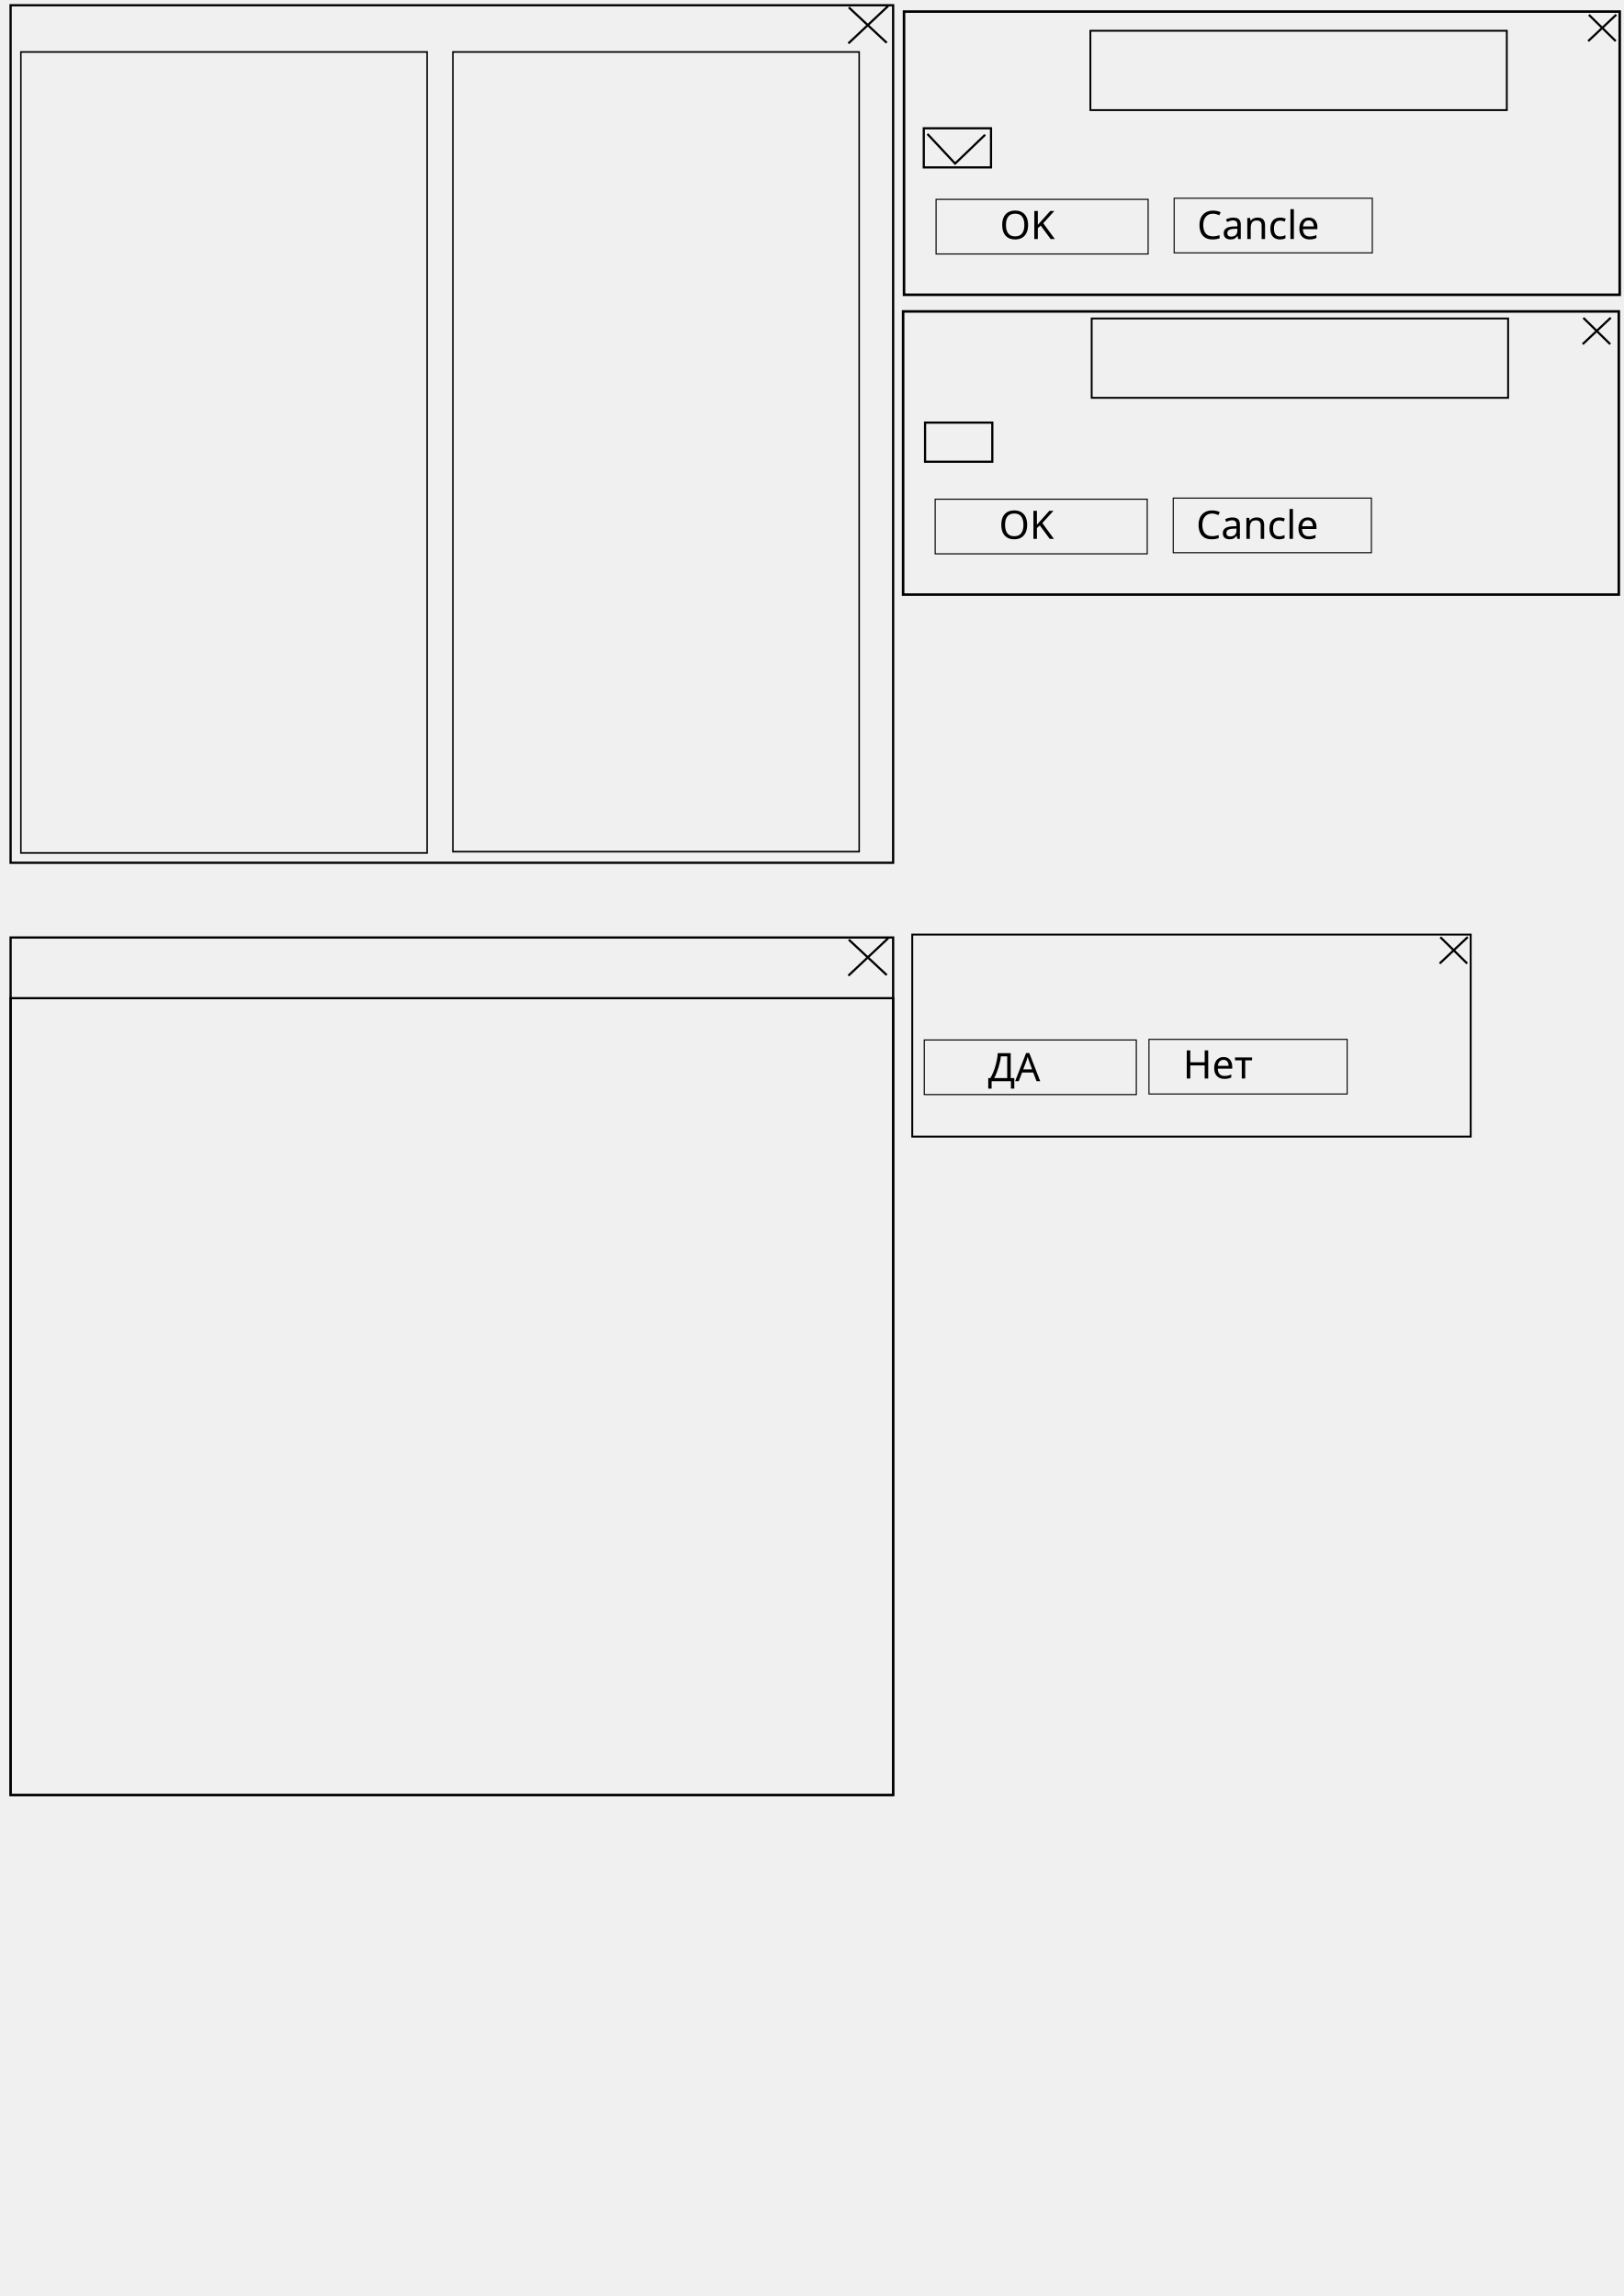
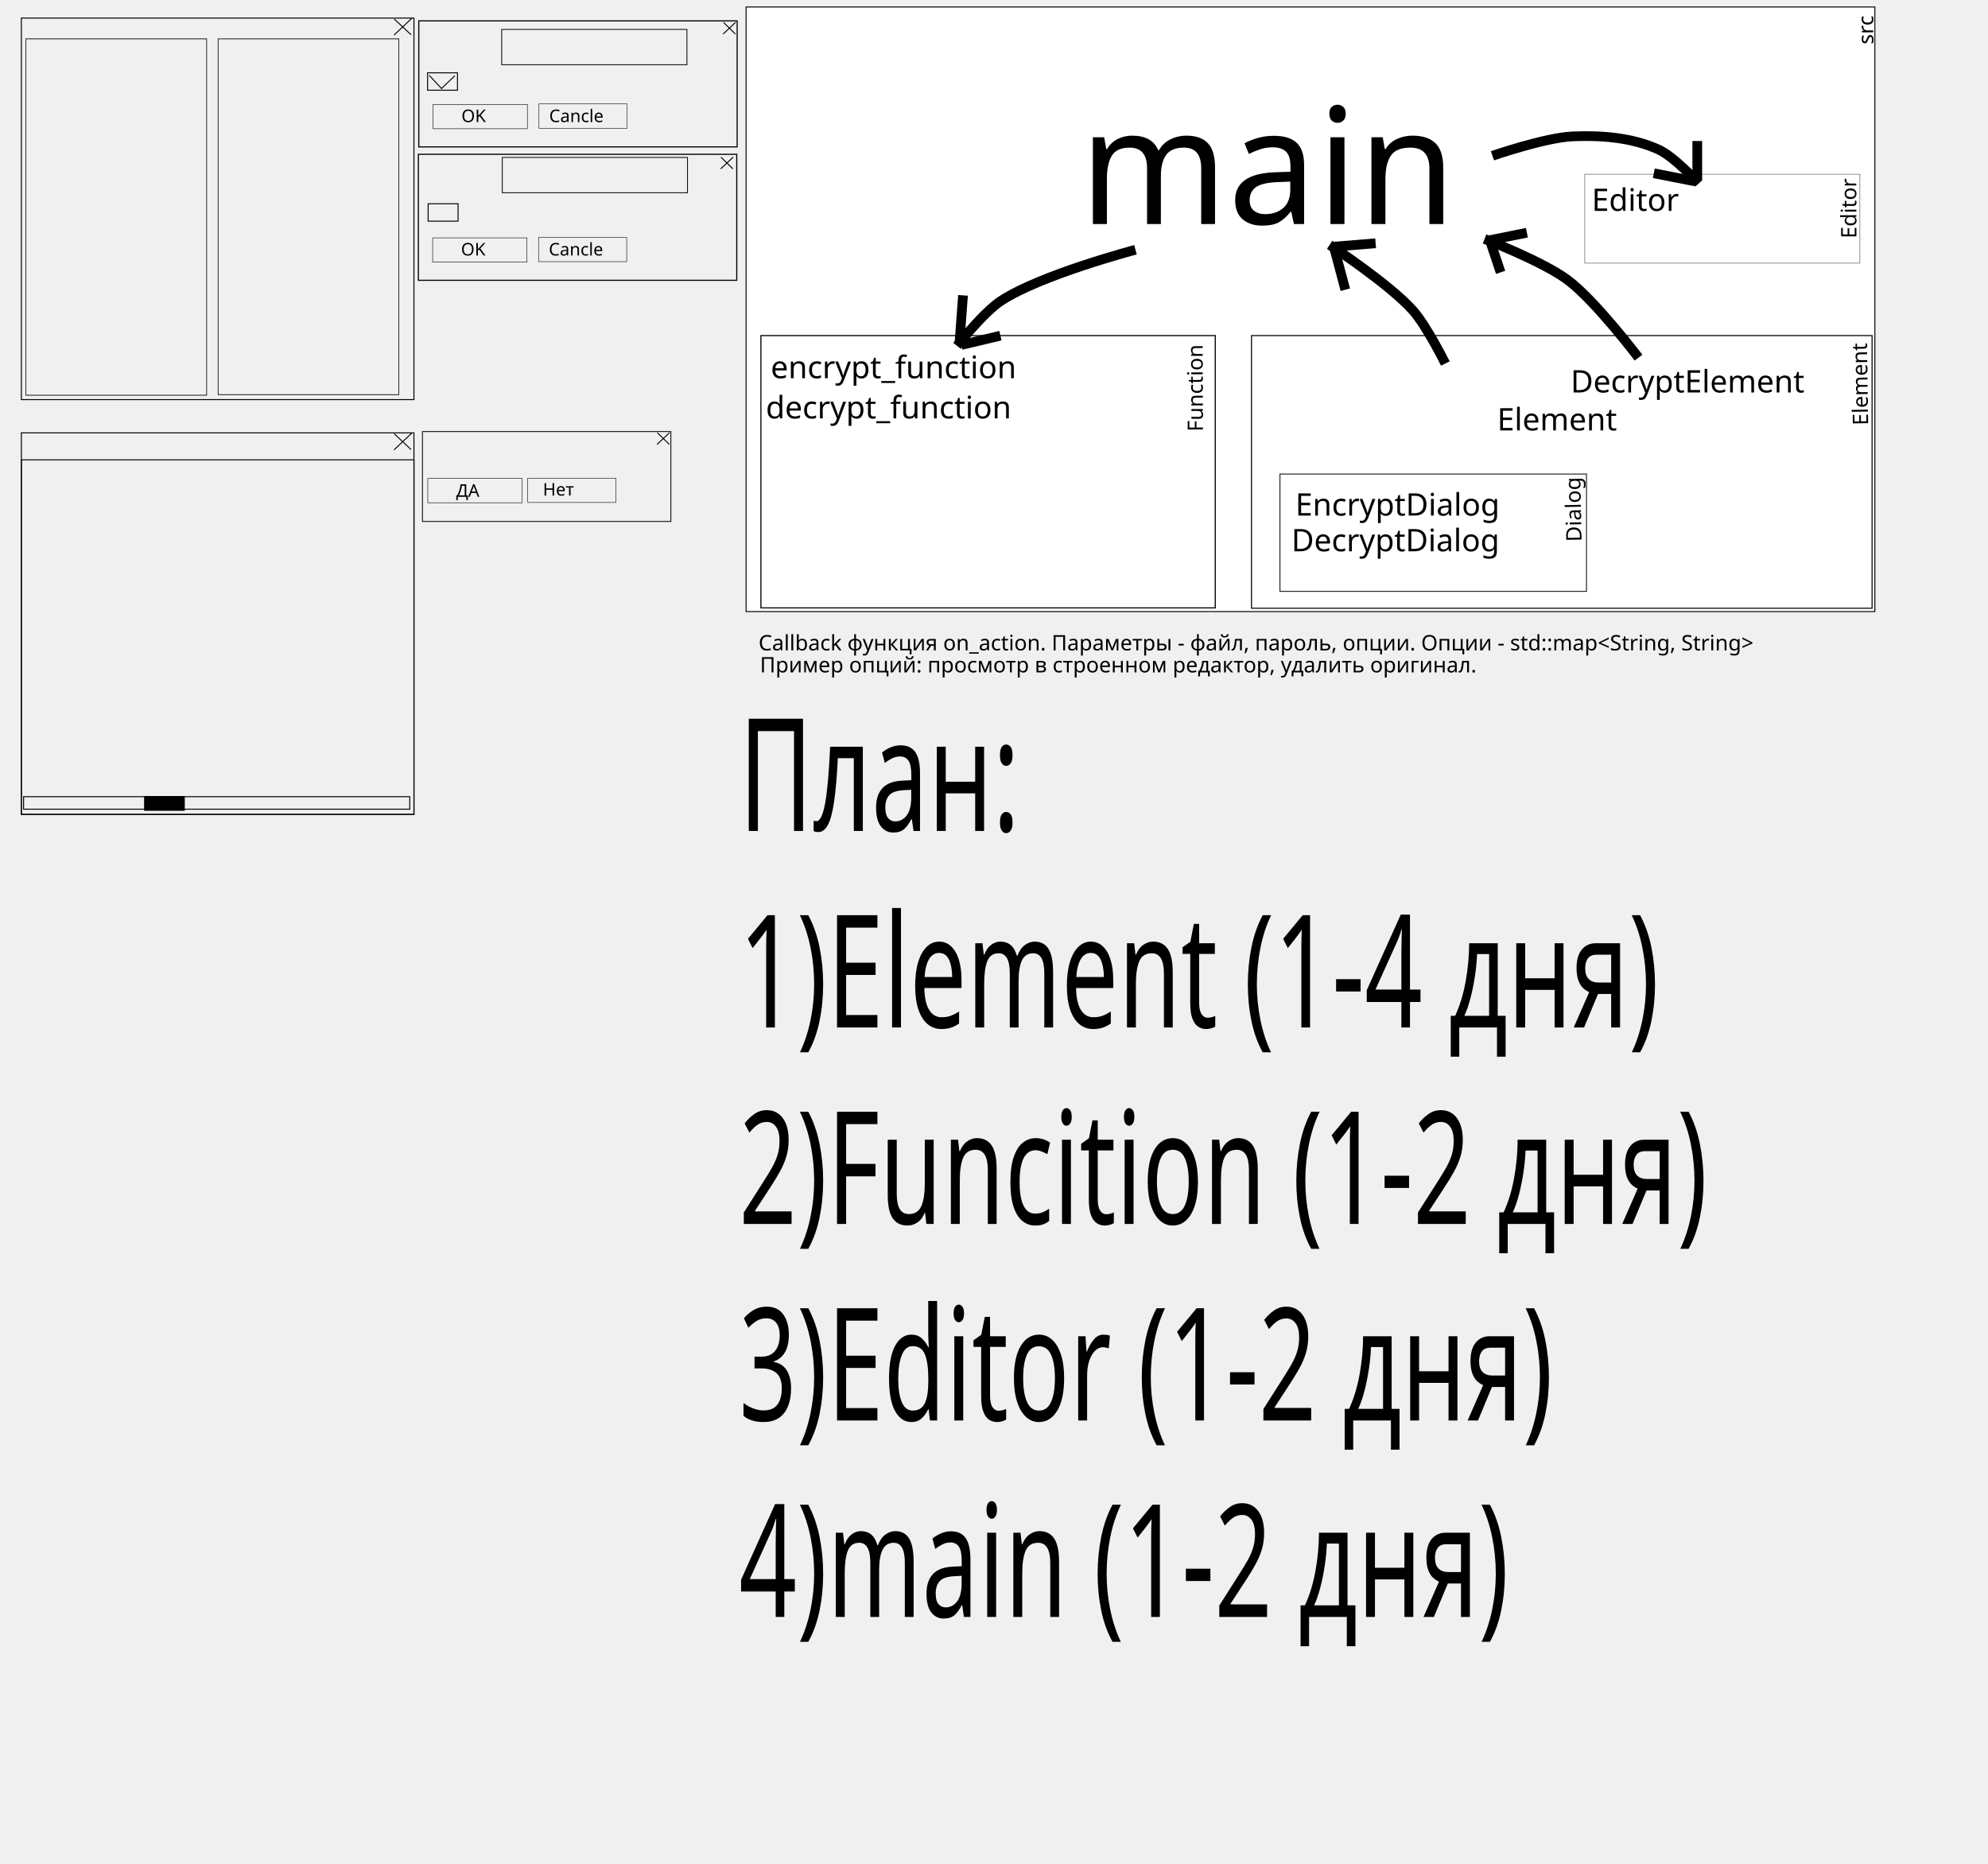
- <svg xmlns="http://www.w3.org/2000/svg" width="744.094" height="1052.362" id="svg2" version="1.1">
+ <svg xmlns="http://www.w3.org/2000/svg" width="2048" height="1920" id="svg2" version="1.1">
  <defs id="defs4" />
-   <g id="layer1">
-     <g id="g3120" transform="translate(-139.6708,-479.9456)">
+   <g id="layer1" transform="translate(0,867.6378)">
+     <rect style="color:#000000;fill:#ffffff;fill-opacity:1;fill-rule:nonzero;stroke:#000000;stroke-width:1;stroke-linecap:butt;stroke-linejoin:miter;stroke-miterlimit:4;stroke-opacity:1;stroke-dasharray:none;stroke-dashoffset:0;marker:none;visibility:visible;display:inline;overflow:visible;enable-background:accumulate" id="rect3115" width="1162.857" height="622.857" x="768.6" y="-860.452" />
+     <rect style="color:#000000;fill:#ffffff;fill-opacity:1;fill-rule:nonzero;stroke:#000000;stroke-width:1.06;stroke-linecap:butt;stroke-linejoin:miter;stroke-miterlimit:4;stroke-opacity:1;stroke-dasharray:none;stroke-dashoffset:0;marker:none;visibility:visible;display:inline;overflow:visible;enable-background:accumulate" id="rect3108" width="639.286" height="280.873" x="1289.286" y="241.06" transform="scale(1,-1)" />
+     <g id="g3120" transform="translate(-122.5279,-1331.374)">
      <rect style="color:#000000;fill:none;stroke:#000000;stroke-width:1.027;stroke-linecap:butt;stroke-linejoin:miter;stroke-miterlimit:4;stroke-opacity:1;stroke-dasharray:none;stroke-dashoffset:0;marker:none;visibility:visible;display:inline;overflow:visible;enable-background:accumulate" id="rect3054" width="404.442" height="393.043" x="144.527" y="482.353" />
      <path style="fill:none;stroke:#000000;stroke-width:1px;stroke-linecap:butt;stroke-linejoin:miter;stroke-opacity:1" d="m 546.67,482.696 -18.214,17.143" id="path3074" />
      <path style="fill:none;stroke:#000000;stroke-width:1px;stroke-linecap:butt;stroke-linejoin:miter;stroke-opacity:1" d="m 528.634,483.321 17.411,16.25" id="path3076" />
      <g transform="matrix(1,0,0,1.082022,0,-41.32017)" id="g3101">
        <rect y="503.768" x="149.231" height="339.286" width="186.183" id="rect3078" style="color:#000000;fill:none;stroke:#000000;stroke-width:0.687;stroke-linecap:butt;stroke-linejoin:miter;stroke-miterlimit:4;stroke-opacity:1;stroke-dasharray:none;stroke-dashoffset:0;marker:none;visibility:visible;display:inline;overflow:visible;enable-background:accumulate" />
        <flowRoot xml:space="preserve" id="flowRoot3093" style="font-size:18px;font-style:normal;font-weight:normal;line-height:125%;letter-spacing:0px;word-spacing:0px;fill:#000000;fill-opacity:1;stroke:none;font-family:Sans" transform="matrix(5.708719e-4,-3.023033,10.61178,1.6262718e-4,-6854.739,1333.215)">
          <flowRegion id="flowRegion3095">
            <rect id="rect3097" width="116.429" height="24.286" x="162.857" y="655.219" />
          </flowRegion>
          <flowPara id="flowPara3099">Шифровать</flowPara>
        </flowRoot>
      </g>
      <g transform="matrix(1,0,0,1.080306,197.9899,-40.45538)" id="g3108">
        <rect style="color:#000000;fill:none;stroke:#000000;stroke-width:0.687;stroke-linecap:butt;stroke-linejoin:miter;stroke-miterlimit:4;stroke-opacity:1;stroke-dasharray:none;stroke-dashoffset:0;marker:none;visibility:visible;display:inline;overflow:visible;enable-background:accumulate" id="rect3110" width="186.183" height="339.286" x="149.231" y="503.768" />
        <flowRoot transform="matrix(5.8697736e-4,-3.089938,10.91117,1.6622637e-4,-7052.344,1344.226)" style="font-size:18px;font-style:normal;font-weight:normal;line-height:125%;letter-spacing:0px;word-spacing:0px;fill:#000000;fill-opacity:1;stroke:none;font-family:Sans" id="flowRoot3112" xml:space="preserve">
          <flowRegion id="flowRegion3114">
            <rect y="655.219" x="162.857" height="24.286" width="116.429" id="rect3116" style="stroke:none" />
          </flowRegion>
          <flowPara id="flowPara3118">Расшифроватть</flowPara>
        </flowRoot>
      </g>
    </g>
-     <g id="g3349" transform="translate(18.77448,-481.6694)">
+     <g id="g3349" transform="translate(35.91734,-1333.098)">
      <rect style="color:#000000;fill:none;stroke:#000000;stroke-width:1.163;stroke-linecap:butt;stroke-linejoin:miter;stroke-miterlimit:4;stroke-opacity:1;stroke-dasharray:none;stroke-dashoffset:0;marker:none;visibility:visible;display:inline;overflow:visible;enable-background:accumulate" id="rect3258" width="327.977" height="129.799" x="395.511" y="486.977" />
      <rect style="color:#000000;fill:none;stroke:#000000;stroke-width:0.848;stroke-linecap:butt;stroke-linejoin:miter;stroke-miterlimit:4;stroke-opacity:1;stroke-dasharray:none;stroke-dashoffset:0;marker:none;visibility:visible;display:inline;overflow:visible;enable-background:accumulate" id="rect3260" width="190.832" height="36.365" x="480.917" y="495.768" />
      <flowRoot transform="translate(319.2052,-75.25636)" xml:space="preserve" id="flowRoot3262" style="font-size:18px;font-style:normal;font-weight:normal;line-height:125%;letter-spacing:0px;word-spacing:0px;fill:#000000;fill-opacity:1;stroke:none;font-family:Sans">
        <flowRegion id="flowRegion3264">
          <rect id="rect3266" width="259.104" height="22.223" x="88.388" y="575.57" />
        </flowRegion>
        <flowPara id="flowPara3268">Пароль</flowPara>
      </flowRoot>
      <rect y="573.045" x="410.206" height="25.034" width="97.176" id="rect3270" style="color:#000000;fill:none;stroke:#000000;stroke-width:0.502;stroke-linecap:butt;stroke-linejoin:miter;stroke-miterlimit:4;stroke-opacity:1;stroke-dasharray:none;stroke-dashoffset:0;marker:none;visibility:visible;display:inline;overflow:visible;enable-background:accumulate" />
      <text xml:space="preserve" style="font-size:18px;font-style:normal;font-weight:normal;line-height:125%;letter-spacing:0px;word-spacing:0px;fill:#000000;fill-opacity:1;stroke:none;font-family:Sans" x="439.413" y="591.228" id="text3272">
        <tspan id="tspan3274" x="439.413" y="591.228">OK</tspan>
      </text>
      <rect style="color:#000000;fill:none;stroke:#000000;stroke-width:0.486;stroke-linecap:butt;stroke-linejoin:miter;stroke-miterlimit:4;stroke-opacity:1;stroke-dasharray:none;stroke-dashoffset:0;marker:none;visibility:visible;display:inline;overflow:visible;enable-background:accumulate" id="rect3276" width="90.815" height="25.034" x="519.302" y="572.54" />
      <text id="text3278" y="591.228" x="529.822" style="font-size:18px;font-style:normal;font-weight:normal;line-height:125%;letter-spacing:0px;word-spacing:0px;fill:#000000;fill-opacity:1;stroke:none;font-family:Sans" xml:space="preserve">
        <tspan y="591.228" x="529.822" id="tspan3280">Cancle</tspan>
      </text>
      <flowRoot transform="translate(-36.36549,1.515229)" style="font-size:10px;font-style:normal;font-weight:normal;line-height:125%;letter-spacing:0px;word-spacing:0px;fill:#000000;fill-opacity:1;stroke:none;font-family:Sans" id="flowRoot3294" xml:space="preserve">
        <flowRegion id="flowRegion3296">
          <rect y="541.225" x="474.267" height="21.213" width="208.596" id="rect3298" />
        </flowRegion>
        <flowPara id="flowPara3300">Просмотр в строенном редакторе</flowPara>
      </flowRoot>
      <rect y="540.467" x="404.566" height="17.93" width="30.81" id="rect3302" style="color:#000000;fill:none;stroke:#000000;stroke-width:1;stroke-linecap:butt;stroke-linejoin:miter;stroke-miterlimit:4;stroke-opacity:1;stroke-dasharray:none;stroke-dashoffset:0;marker:none;visibility:visible;display:inline;overflow:visible;enable-background:accumulate" />
      <path id="path3304" d="m 406.25,543.076 12.679,13.571 13.75,-13.214" style="fill:none;stroke:#000000;stroke-width:1px;stroke-linecap:butt;stroke-linejoin:miter;stroke-opacity:1" />
    </g>
-     <g id="g3330" transform="translate(359.7876,-344.2379)">
+     <g id="g3330" transform="translate(376.9305,-1195.667)">
      <rect y="486.977" x="54.083" height="129.799" width="327.977" id="rect3218" style="color:#000000;fill:none;stroke:#000000;stroke-width:1.163;stroke-linecap:butt;stroke-linejoin:miter;stroke-miterlimit:4;stroke-opacity:1;stroke-dasharray:none;stroke-dashoffset:0;marker:none;visibility:visible;display:inline;overflow:visible;enable-background:accumulate" />
      <rect y="490.212" x="140.498" height="36.365" width="190.832" id="rect3220" style="color:#000000;fill:none;stroke:#000000;stroke-width:0.848;stroke-linecap:butt;stroke-linejoin:miter;stroke-miterlimit:4;stroke-opacity:1;stroke-dasharray:none;stroke-dashoffset:0;marker:none;visibility:visible;display:inline;overflow:visible;enable-background:accumulate" />
      <flowRoot transform="translate(-25.25381,-79.80205)" style="font-size:18px;font-style:normal;font-weight:normal;line-height:125%;letter-spacing:0px;word-spacing:0px;fill:#000000;fill-opacity:1;stroke:none;font-family:Sans" id="flowRoot3222" xml:space="preserve">
        <flowRegion id="flowRegion3224">
          <rect y="575.57" x="88.388" height="22.223" width="259.104" id="rect3226" />
        </flowRegion>
        <flowPara id="flowPara3228">Пароль</flowPara>
      </flowRoot>
      <rect style="color:#000000;fill:none;stroke:#000000;stroke-width:0.502;stroke-linecap:butt;stroke-linejoin:miter;stroke-miterlimit:4;stroke-opacity:1;stroke-dasharray:none;stroke-dashoffset:0;marker:none;visibility:visible;display:inline;overflow:visible;enable-background:accumulate" id="rect3230" width="97.176" height="25.034" x="68.777" y="573.045" />
      <text id="text3232" y="591.228" x="97.985" style="font-size:18px;font-style:normal;font-weight:normal;line-height:125%;letter-spacing:0px;word-spacing:0px;fill:#000000;fill-opacity:1;stroke:none;font-family:Sans" xml:space="preserve">
        <tspan y="591.228" x="97.985" id="tspan3234">OK</tspan>
      </text>
      <rect y="572.54" x="177.874" height="25.034" width="90.815" id="rect3236" style="color:#000000;fill:none;stroke:#000000;stroke-width:0.486;stroke-linecap:butt;stroke-linejoin:miter;stroke-miterlimit:4;stroke-opacity:1;stroke-dasharray:none;stroke-dashoffset:0;marker:none;visibility:visible;display:inline;overflow:visible;enable-background:accumulate" />
      <text xml:space="preserve" style="font-size:18px;font-style:normal;font-weight:normal;line-height:125%;letter-spacing:0px;word-spacing:0px;fill:#000000;fill-opacity:1;stroke:none;font-family:Sans" x="188.393" y="591.228" id="text3238">
        <tspan id="tspan3240" x="188.393" y="591.228">Cancle</tspan>
      </text>
      <rect style="color:#000000;fill:none;stroke:#000000;stroke-width:1;stroke-linecap:butt;stroke-linejoin:miter;stroke-miterlimit:4;stroke-opacity:1;stroke-dasharray:none;stroke-dashoffset:0;marker:none;visibility:visible;display:inline;overflow:visible;enable-background:accumulate" id="rect3318" width="30.81" height="17.93" x="64.145" y="537.942" />
      <flowRoot xml:space="preserve" id="flowRoot3322" style="font-size:10px;font-style:normal;font-weight:normal;line-height:125%;letter-spacing:0px;word-spacing:0px;fill:#000000;fill-opacity:1;stroke:none;font-family:Sans" transform="translate(-372.7941,-2.0562)">
        <flowRegion id="flowRegion3324">
          <rect id="rect3326" width="208.596" height="21.213" x="474.267" y="541.225" />
        </flowRegion>
        <flowPara id="flowPara3328">Удалить оригинал</flowPara>
      </flowRoot>
    </g>
-     <g id="g3373">
+     <g id="g3373" transform="translate(17.14286,-851.4286)">
      <path id="path3369" d="m 740.694,6.728 -12.879,12.122" style="fill:none;stroke:#000000;stroke-width:1px;stroke-linecap:butt;stroke-linejoin:miter;stroke-opacity:1" />
      <path id="path3371" d="M 728.131,6.791 740.442,18.85" style="fill:none;stroke:#000000;stroke-width:1px;stroke-linecap:butt;stroke-linejoin:miter;stroke-opacity:1" />
    </g>
-     <g id="g3377" transform="translate(-2.525381,138.896)">
+     <g id="g3377" transform="translate(14.61748,-712.5326)">
      <path style="fill:none;stroke:#000000;stroke-width:1px;stroke-linecap:butt;stroke-linejoin:miter;stroke-opacity:1" d="m 740.694,6.728 -12.879,12.122" id="path3379" />
      <path style="fill:none;stroke:#000000;stroke-width:1px;stroke-linecap:butt;stroke-linejoin:miter;stroke-opacity:1" d="M 728.131,6.791 740.442,18.85" id="path3381" />
    </g>
-     <rect style="color:#000000;fill:none;stroke:#000000;stroke-width:1.027;stroke-linecap:butt;stroke-linejoin:miter;stroke-miterlimit:4;stroke-opacity:1;stroke-dasharray:none;stroke-dashoffset:0;marker:none;visibility:visible;display:inline;overflow:visible;enable-background:accumulate" id="rect3387" width="404.442" height="393.043" x="4.856" y="429.702" />
-     <path style="fill:none;stroke:#000000;stroke-width:1px;stroke-linecap:butt;stroke-linejoin:miter;stroke-opacity:1" d="m 406.999,430.045 -18.214,17.143" id="path3389" />
-     <path style="fill:none;stroke:#000000;stroke-width:1px;stroke-linecap:butt;stroke-linejoin:miter;stroke-opacity:1" d="m 388.964,430.67 17.411,16.25" id="path3391" />
-     <rect y="457.507" x="4.856" height="365.238" width="404.442" id="rect3432" style="color:#000000;fill:none;stroke:#000000;stroke-width:0.99;stroke-linecap:butt;stroke-linejoin:miter;stroke-miterlimit:4;stroke-opacity:1;stroke-dasharray:none;stroke-dashoffset:0;marker:none;visibility:visible;display:inline;overflow:visible;enable-background:accumulate" />
-     <flowRoot xml:space="preserve" id="flowRoot3434" style="fill:black;stroke:none;stroke-opacity:1;stroke-width:1px;stroke-linejoin:miter;stroke-linecap:butt;fill-opacity:1;font-family:Sans;font-style:normal;font-weight:normal;font-size:13px;line-height:125%;letter-spacing:0px;word-spacing:0px">
+     <rect style="color:#000000;fill:none;stroke:#000000;stroke-width:1.027;stroke-linecap:butt;stroke-linejoin:miter;stroke-miterlimit:4;stroke-opacity:1;stroke-dasharray:none;stroke-dashoffset:0;marker:none;visibility:visible;display:inline;overflow:visible;enable-background:accumulate" id="rect3387" width="404.442" height="393.043" x="21.999" y="-421.727" />
+     <path style="fill:none;stroke:#000000;stroke-width:1px;stroke-linecap:butt;stroke-linejoin:miter;stroke-opacity:1" d="m 424.142,-421.384 -18.214,17.143" id="path3389" />
+     <path style="fill:none;stroke:#000000;stroke-width:1px;stroke-linecap:butt;stroke-linejoin:miter;stroke-opacity:1" d="m 406.106,-420.759 17.411,16.25" id="path3391" />
+     <rect y="-393.922" x="21.999" height="365.238" width="404.442" id="rect3432" style="color:#000000;fill:none;stroke:#000000;stroke-width:0.99;stroke-linecap:butt;stroke-linejoin:miter;stroke-miterlimit:4;stroke-opacity:1;stroke-dasharray:none;stroke-dashoffset:0;marker:none;visibility:visible;display:inline;overflow:visible;enable-background:accumulate" />
+     <flowRoot xml:space="preserve" id="flowRoot3434" style="font-size:13px;font-style:normal;font-weight:normal;line-height:125%;letter-spacing:0px;word-spacing:0px;fill:#000000;fill-opacity:1;stroke:none;font-family:Sans">
      <flowRegion id="flowRegion3436">
        <rect id="rect3438" width="376.787" height="334.361" x="8.081" y="473.545" style="font-size:13px" />
      </flowRegion>
      <flowPara id="flowPara3440" />
    </flowRoot>
-     <flowRoot xml:space="preserve" id="flowRoot3450" style="font-size:22px;font-style:normal;font-weight:normal;line-height:125%;letter-spacing:0px;word-spacing:0px;fill:#000000;fill-opacity:1;stroke:none;font-family:Sans" transform="translate(2.020305,-14.14214)">
+     <flowRoot xml:space="preserve" id="flowRoot3450" style="font-size:22px;font-style:normal;font-weight:normal;line-height:125%;letter-spacing:0px;word-spacing:0px;fill:#000000;fill-opacity:1;stroke:none;font-family:Sans" transform="translate(19.16316,-865.5707)">
      <flowRegion id="flowRegion3452">
        <rect id="rect3454" width="392.949" height="325.269" x="13.132" y="477.585" />
      </flowRegion>
      <flowPara id="flowPara3456">Шифрованный текст или изображение</flowPara>
    </flowRoot>
-     <rect y="428.358" x="418.06" height="92.614" width="255.916" id="rect3460" style="color:#000000;fill:none;stroke:#000000;stroke-width:0.868;stroke-linecap:butt;stroke-linejoin:miter;stroke-miterlimit:4;stroke-opacity:1;stroke-dasharray:none;stroke-dashoffset:0;marker:none;visibility:visible;display:inline;overflow:visible;enable-background:accumulate" />
-     <flowRoot transform="translate(338.8195,-138.3257)" style="font-size:18px;font-style:normal;font-weight:normal;line-height:125%;letter-spacing:0px;word-spacing:0px;fill:#000000;fill-opacity:1;stroke:none;font-family:Sans" id="flowRoot3464" xml:space="preserve">
+     <rect y="-423.071" x="435.203" height="92.614" width="255.916" id="rect3460" style="color:#000000;fill:none;stroke:#000000;stroke-width:0.868;stroke-linecap:butt;stroke-linejoin:miter;stroke-miterlimit:4;stroke-opacity:1;stroke-dasharray:none;stroke-dashoffset:0;marker:none;visibility:visible;display:inline;overflow:visible;enable-background:accumulate" />
+     <flowRoot transform="translate(355.9624,-989.7543)" style="font-size:18px;font-style:normal;font-weight:normal;line-height:125%;letter-spacing:0px;word-spacing:0px;fill:#000000;fill-opacity:1;stroke:none;font-family:Sans" id="flowRoot3464" xml:space="preserve">
      <flowRegion id="flowRegion3466">
        <rect y="575.57" x="88.388" height="22.223" width="259.104" id="rect3468" />
      </flowRegion>
      <flowPara id="flowPara3470">Удалить оригинал?</flowPara>
    </flowRoot>
-     <rect style="color:#000000;fill:none;stroke:#000000;stroke-width:0.502;stroke-linecap:butt;stroke-linejoin:miter;stroke-miterlimit:4;stroke-opacity:1;stroke-dasharray:none;stroke-dashoffset:0;marker:none;visibility:visible;display:inline;overflow:visible;enable-background:accumulate" id="rect3472" width="97.176" height="25.034" x="423.565" y="476.664" />
-     <text id="text3474" y="495.561" x="452.772" style="font-size:18px;font-style:normal;font-weight:normal;line-height:125%;letter-spacing:0px;word-spacing:0px;fill:#000000;fill-opacity:1;stroke:none;font-family:Sans" xml:space="preserve">
-       <tspan y="495.561" x="452.772" id="tspan3476">ДА</tspan>
-     </text>
-     <rect y="476.388" x="526.542" height="25.034" width="90.815" id="rect3478" style="color:#000000;fill:none;stroke:#000000;stroke-width:0.486;stroke-linecap:butt;stroke-linejoin:miter;stroke-miterlimit:4;stroke-opacity:1;stroke-dasharray:none;stroke-dashoffset:0;marker:none;visibility:visible;display:inline;overflow:visible;enable-background:accumulate" />
-     <text xml:space="preserve" style="font-size:18px;font-style:normal;font-weight:normal;line-height:125%;letter-spacing:0px;word-spacing:0px;fill:#000000;fill-opacity:1;stroke:none;font-family:Sans" x="542.113" y="494.318" id="text3480">
-       <tspan id="tspan3482" x="542.113" y="494.318">Нет</tspan>
-     </text>
-     <g id="g3511" transform="translate(-68.06635,422.7705)">
+     <rect style="color:#000000;fill:none;stroke:#000000;stroke-width:0.502;stroke-linecap:butt;stroke-linejoin:miter;stroke-miterlimit:4;stroke-opacity:1;stroke-dasharray:none;stroke-dashoffset:0;marker:none;visibility:visible;display:inline;overflow:visible;enable-background:accumulate" id="rect3472" width="97.176" height="25.034" x="440.708" y="-374.765" />
+     <text id="text3474" y="-355.868" x="469.915" style="font-size:18px;font-style:normal;font-weight:normal;line-height:125%;letter-spacing:0px;word-spacing:0px;fill:#000000;fill-opacity:1;stroke:none;font-family:Sans" xml:space="preserve">
+       <tspan y="-355.868" x="469.915" id="tspan3476">ДА</tspan>
+     </text>
+     <rect y="-375.041" x="543.685" height="25.034" width="90.815" id="rect3478" style="color:#000000;fill:none;stroke:#000000;stroke-width:0.486;stroke-linecap:butt;stroke-linejoin:miter;stroke-miterlimit:4;stroke-opacity:1;stroke-dasharray:none;stroke-dashoffset:0;marker:none;visibility:visible;display:inline;overflow:visible;enable-background:accumulate" />
+     <text xml:space="preserve" style="font-size:18px;font-style:normal;font-weight:normal;line-height:125%;letter-spacing:0px;word-spacing:0px;fill:#000000;fill-opacity:1;stroke:none;font-family:Sans" x="559.256" y="-357.111" id="text3480">
+       <tspan id="tspan3482" x="559.256" y="-357.111">Нет</tspan>
+     </text>
+     <g id="g3511" transform="translate(-50.9235,-428.6581)">
      <path style="fill:none;stroke:#000000;stroke-width:1px;stroke-linecap:butt;stroke-linejoin:miter;stroke-opacity:1" d="m 740.694,6.728 -12.879,12.122" id="path3513" />
      <path style="fill:none;stroke:#000000;stroke-width:1px;stroke-linecap:butt;stroke-linejoin:miter;stroke-opacity:1" d="M 728.131,6.791 740.442,18.85" id="path3515" />
    </g>
+     <rect style="color:#000000;fill:none;stroke:#000000;stroke-width:1;stroke-linecap:butt;stroke-linejoin:miter;stroke-miterlimit:4;stroke-opacity:1;stroke-dasharray:none;stroke-dashoffset:0;marker:none;visibility:visible;display:inline;overflow:visible;enable-background:accumulate" id="rect3075" width="397.857" height="12.857" x="24.286" y="-46.924" />
+     <rect style="color:#000000;fill:#000000;fill-opacity:1;fill-rule:nonzero;stroke:#000000;stroke-width:1;stroke-linecap:butt;stroke-linejoin:miter;stroke-miterlimit:4;stroke-opacity:1;stroke-dasharray:none;stroke-dashoffset:0;marker:none;visibility:visible;display:inline;overflow:visible;enable-background:accumulate" id="rect3077" width="40.911" height="14.142" x="148.968" y="-47.059" />
+     <flowRoot xml:space="preserve" id="flowRoot3079" style="font-size:22px;font-style:normal;font-weight:normal;line-height:125%;letter-spacing:0px;word-spacing:0px;fill:#000000;fill-opacity:1;stroke:none;font-family:Sans" transform="translate(17.14286,-851.4286)">
+       <flowRegion id="flowRegion3081">
+         <rect id="rect3083" width="481.676" height="179.996" x="7.857" y="830.934" />
+       </flowRegion>
+       <flowPara id="flowPara3085">На шифрование можно кликнуть или сделать drag'n'drop. При клике откроется диалог выбора файла, после пароль, при drag'n'drop только пароль.</flowPara>
+     </flowRoot>
+     <flowRoot xml:space="preserve" id="flowRoot3087" style="font-size:22px;font-style:normal;font-weight:normal;line-height:125%;letter-spacing:0px;word-spacing:0px;fill:#000000;fill-opacity:1;stroke:none;font-family:Sans">
+       <flowRegion id="flowRegion3089">
+         <rect id="rect3091" width="461.64" height="92.934" x="9.091" y="953.367" />
+       </flowRegion>
+       <flowPara id="flowPara3093" />
+     </flowRoot>
+     <rect y="-379.317" x="1318.609" height="120.889" width="315.764" id="rect3111" style="color:#000000;fill:#ffffff;fill-opacity:1;fill-rule:nonzero;stroke:#000000;stroke-width:0.844;stroke-linecap:butt;stroke-linejoin:miter;stroke-miterlimit:4;stroke-opacity:1;stroke-dasharray:none;stroke-dashoffset:0;marker:none;visibility:visible;display:inline;overflow:visible;enable-background:accumulate" />
+     <rect style="color:#000000;fill:#ffffff;fill-opacity:1;fill-rule:nonzero;stroke:#000000;stroke-width:1.143;stroke-linecap:butt;stroke-linejoin:miter;stroke-miterlimit:4;stroke-opacity:1;stroke-dasharray:none;stroke-dashoffset:0;marker:none;visibility:visible;display:inline;overflow:visible;enable-background:accumulate" id="rect3113" width="468.062" height="280.5" x="783.872" y="-521.924" />
+     <flowRoot xml:space="preserve" id="flowRoot3117" style="font-size:22px;font-style:normal;font-weight:normal;line-height:125%;letter-spacing:0px;word-spacing:0px;fill:#000000;fill-opacity:1;stroke:none;font-family:Sans" transform="translate(18.28571,-861.3521)">
+       <flowRegion id="flowRegion3119">
+         <rect id="rect3121" width="257.291" height="40.551" x="1328.856" y="365.375" />
+       </flowRegion>
+       <flowPara id="flowPara3123" style="font-size:32px">EncryptElement</flowPara>
+     </flowRoot>
+     <flowRoot xml:space="preserve" id="flowRoot3125" style="fill:black;stroke:none;stroke-opacity:1;stroke-width:1px;stroke-linejoin:miter;stroke-linecap:butt;fill-opacity:1;font-family:Sans;font-style:normal;font-weight:normal;font-size:22px;line-height:125%;letter-spacing:0px;word-spacing:0px">
+       <flowRegion id="flowRegion3127">
+         <rect id="rect3129" width="250.714" height="22.857" x="1661.429" y="386.429" />
+       </flowRegion>
+       <flowPara id="flowPara3131" />
+     </flowRoot>
+     <text xml:space="preserve" style="font-size:22px;font-style:normal;font-weight:normal;line-height:125%;letter-spacing:0px;word-spacing:0px;fill:#000000;fill-opacity:1;stroke:none;font-family:Sans" x="1618" y="-463.352" id="text3133">
+       <tspan id="tspan3135" x="1618" y="-463.352" style="font-size:32px">DecryptElement</tspan>
+     </text>
+     <text xml:space="preserve" style="font-size:22px;font-style:normal;font-weight:normal;line-height:125%;letter-spacing:0px;word-spacing:0px;fill:#000000;fill-opacity:1;stroke:none;font-family:Sans" x="1334.408" y="-336.505" id="text3145">
+       <tspan id="tspan3147" x="1334.408" y="-336.505" style="font-size:32px">EncryptDialog</tspan>
+     </text>
+     <flowRoot xml:space="preserve" id="flowRoot3149" style="fill:black;stroke:none;stroke-opacity:1;stroke-width:1px;stroke-linejoin:miter;stroke-linecap:butt;fill-opacity:1;font-family:Sans;font-style:normal;font-weight:normal;font-size:22px;line-height:125%;letter-spacing:0px;word-spacing:0px">
+       <flowRegion id="flowRegion3151">
+         <rect id="rect3153" width="116.429" height="25.714" x="1347.143" y="547.857" />
+       </flowRegion>
+       <flowPara id="flowPara3155" />
+     </flowRoot>
+     <text xml:space="preserve" style="font-size:22px;font-style:normal;font-weight:normal;line-height:125%;letter-spacing:0px;word-spacing:0px;fill:#000000;fill-opacity:1;stroke:none;font-family:Sans" x="1330.353" y="-299.738" id="text3157">
+       <tspan id="tspan3159" x="1330.353" y="-299.738" style="font-size:32px">DecryptDialog</tspan>
+     </text>
+     <text xml:space="preserve" style="font-size:22px;font-style:normal;font-weight:normal;line-height:125%;letter-spacing:0px;word-spacing:0px;fill:#000000;fill-opacity:1;stroke:none;font-family:Sans" x="276.645" y="1635.274" id="text3161" transform="matrix(-0.02025885,-0.9997948,0.9997948,-0.02025885,0,0)">
+       <tspan id="tspan3163" x="276.645" y="1635.274">Dialog</tspan>
+     </text>
+     <text xml:space="preserve" style="font-size:22px;font-style:normal;font-weight:normal;line-height:125%;letter-spacing:0px;word-spacing:0px;fill:#000000;fill-opacity:1;stroke:none;font-family:Sans" x="402.295" y="1930.411" id="text3165" transform="matrix(-0.01415572,-0.9998998,0.9998998,-0.01415572,0,0)">
+       <tspan id="tspan3167" x="402.295" y="1930.411">Element</tspan>
+     </text>
+     <text xml:space="preserve" style="font-size:22px;font-style:normal;font-weight:normal;line-height:125%;letter-spacing:0px;word-spacing:0px;fill:#000000;fill-opacity:1;stroke:none;font-family:Sans" x="1542.341" y="-424.257" id="text3169">
+       <tspan id="tspan3171" x="1542.341" y="-424.257" style="font-size:32px">Element</tspan>
+     </text>
+     <text xml:space="preserve" style="font-size:22px;font-style:normal;font-weight:normal;line-height:125%;letter-spacing:0px;word-spacing:0px;fill:#000000;fill-opacity:1;stroke:none;font-family:Sans" x="793.98" y="-478.019" id="text3173">
+       <tspan id="tspan3175" x="793.98" y="-478.019" style="font-size:32px;font-weight:normal;-inkscape-font-specification:Sans">encrypt_function</tspan>
+     </text>
+     <text xml:space="preserve" style="font-size:22px;font-style:normal;font-weight:normal;line-height:125%;letter-spacing:0px;word-spacing:0px;fill:#000000;fill-opacity:1;stroke:none;font-family:Sans" x="788.929" y="-436.603" id="text3177">
+       <tspan id="tspan3179" x="788.929" y="-436.603" style="font-size:32px">decrypt_function</tspan>
+     </text>
+     <text xml:space="preserve" style="font-size:22px;font-style:normal;font-weight:normal;line-height:125%;letter-spacing:0px;word-spacing:0px;fill:#000000;fill-opacity:1;stroke:none;font-family:Sans" x="417.694" y="1241.117" id="text3181" transform="matrix(-0.00437824,-0.9999904,0.9999904,-0.00437824,0,0)">
+       <tspan id="tspan3183" x="417.694" y="1241.117">Function</tspan>
+       <tspan x="417.694" y="1268.617" id="tspan3185" />
+     </text>
+     <text xml:space="preserve" style="font-size:113.549px;font-style:normal;font-weight:normal;line-height:125%;letter-spacing:0px;word-spacing:0px;fill:#000000;fill-opacity:1;stroke:none;font-family:Sans" x="1122.677" y="-630.802" id="text3187" transform="scale(0.9904809,1.009611)">
+       <tspan id="tspan3189" x="1122.677" y="-630.802" style="font-size:165.162px">main</tspan>
+     </text>
+     <text xml:space="preserve" style="font-size:22px;font-style:normal;font-weight:normal;line-height:125%;letter-spacing:0px;word-spacing:0px;fill:#000000;fill-opacity:1;stroke:none;font-family:Sans" x="813.323" y="1933.584" id="text3191" transform="matrix(-0.00447097,-0.99999,0.99999,-0.00447097,0,0)">
+       <tspan id="tspan3193" x="813.323" y="1933.584">src</tspan>
+       <tspan x="813.323" y="1961.084" id="tspan3195" />
+     </text>
+     <path style="fill:none;stroke:#000000;stroke-width:10;stroke-linecap:butt;stroke-linejoin:miter;stroke-opacity:1;stroke-miterlimit:4;stroke-dasharray:none" d="m 1369.767,252.238 c 0,0 61.671,40.424 85.863,67.68 14.145,15.937 33.335,54.548 33.335,54.548" id="path3201" transform="translate(0,-867.6378)" />
+     <path style="fill:none;stroke:#000000;stroke-width:10;stroke-linecap:butt;stroke-linejoin:miter;stroke-opacity:1;stroke-miterlimit:4;stroke-dasharray:none" d="m 1529.371,246.177 c 0,0 60.358,23.225 85.863,42.426 28.753,21.647 72.731,79.802 72.731,79.802" id="path3203" transform="translate(0,-867.6378)" />
+     <path style="fill:none;stroke:#000000;stroke-width:10;stroke-linecap:butt;stroke-linejoin:miter;stroke-opacity:1;stroke-miterlimit:4;stroke-dasharray:none" d="m 1169.757,257.289 c 0,0 -97.107,25.505 -138.391,52.528 -18.13,11.867 -45.457,46.467 -45.457,46.467" id="path3973" transform="translate(0,-867.6378)" />
+     <text xml:space="preserve" style="font-size:22px;font-style:normal;font-weight:normal;line-height:125%;letter-spacing:0px;word-spacing:0px;fill:#000000;fill-opacity:1;stroke:none;font-family:Sans" x="798.571" y="671.429" id="text3975" transform="translate(0,-867.6378)">
+       <tspan id="tspan3977" x="798.571" y="671.429" />
+     </text>
+     <text xml:space="preserve" style="font-size:22px;font-style:normal;font-weight:normal;line-height:125%;letter-spacing:0px;word-spacing:0px;fill:#000000;fill-opacity:1;stroke:none;font-family:Sans" x="781.429" y="670" id="text3979" transform="translate(0,-867.6378)">
+       <tspan id="tspan3981" x="781.429" y="670">Callback функция on_action. Параметры - файл, пароль, опции. Опции - std::map&lt;String, String&gt;</tspan>
+       <tspan x="781.429" y="697.5" id="tspan3983" />
+     </text>
+     <text xml:space="preserve" style="font-size:22px;font-style:normal;font-weight:normal;line-height:125%;letter-spacing:0px;word-spacing:0px;fill:#000000;fill-opacity:1;stroke:none;font-family:Sans" x="782.868" y="692.665" id="text3985" transform="translate(0,-867.6378)">
+       <tspan id="tspan3989" x="782.868" y="692.665">Пример опций: просмотр в строенном редактор, удалить оригинал. </tspan>
+     </text>
+     <path style="fill:none;stroke:#000000;stroke-width:10;stroke-linecap:butt;stroke-linejoin:miter;stroke-miterlimit:4;stroke-opacity:1;stroke-dasharray:none" d="m 1374.616,-611.632 11.314,42.426" id="path4005" />
+     <path style="fill:none;stroke:#000000;stroke-width:10;stroke-linecap:butt;stroke-linejoin:miter;stroke-miterlimit:4;stroke-opacity:1;stroke-dasharray:none" d="m 1373.664,-613.508 43.487,-3.536" id="path4007" />
+     <path style="fill:none;stroke:#000000;stroke-width:10;stroke-linecap:butt;stroke-linejoin:miter;stroke-opacity:1;stroke-miterlimit:4;stroke-dasharray:none" d="m 1535.836,250.521 10.076,30.052" id="path4009" transform="translate(0,-867.6378)" />
+     <path style="fill:none;stroke:#000000;stroke-width:10;stroke-linecap:butt;stroke-linejoin:miter;stroke-miterlimit:4;stroke-opacity:1;stroke-dasharray:none" d="m 1534.245,-620.122 38.714,-7.778" id="path4011" />
+     <path style="fill:none;stroke:#000000;stroke-width:10;stroke-linecap:butt;stroke-linejoin:miter;stroke-opacity:1;stroke-miterlimit:4;stroke-dasharray:none" d="M 988.535,352.344 992.071,304.261" id="path4013" transform="translate(0,-867.6378)" />
+     <path style="fill:none;stroke:#000000;stroke-width:10;stroke-linecap:butt;stroke-linejoin:miter;stroke-opacity:1;stroke-miterlimit:4;stroke-dasharray:none" d="m 990.303,355.349 40.305,-9.546" id="path4015" transform="translate(0,-867.6378)" />
+     <text xml:space="preserve" style="font-size:22px;font-style:normal;font-weight:normal;line-height:125%;letter-spacing:0px;word-spacing:0px;fill:#000000;fill-opacity:1;stroke:none;font-family:Sans" x="794.5" y="713.5" id="text4017" transform="translate(0,-867.6378)">
+       <tspan id="tspan4019" x="794.5" y="713.5" />
+       <tspan id="tspan4021" x="794.5" y="741" />
+     </text>
+     <rect style="color:#000000;fill:#ffffff;fill-opacity:1;fill-rule:nonzero;stroke:#000000;stroke-width:0.362;stroke-linecap:butt;stroke-linejoin:miter;stroke-miterlimit:4;stroke-opacity:1;stroke-dasharray:none;stroke-dashoffset:0;marker:none;visibility:visible;display:inline;overflow:visible;enable-background:accumulate" id="rect4023" width="283.429" height="91.628" x="1632.611" y="-688.16" />
+     <text xml:space="preserve" style="font-size:32px;font-style:normal;font-weight:normal;line-height:125%;letter-spacing:0px;word-spacing:0px;fill:#000000;fill-opacity:1;stroke:none;font-family:Sans" x="1639.741" y="-650.393" id="text4025">
+       <tspan id="tspan4027" x="1639.741" y="-650.393">Editor</tspan>
+     </text>
+     <text xml:space="preserve" style="font-size:22px;font-style:normal;font-weight:normal;line-height:125%;letter-spacing:0px;word-spacing:0px;fill:#000000;fill-opacity:1;stroke:none;font-family:Sans" x="616.612" y="1914.2" id="text4033" transform="matrix(-0.00284737,-0.9999959,0.9999959,-0.00284737,0,0)">
+       <tspan id="tspan4035" x="616.612" y="1914.2">Editor</tspan>
+     </text>
+     <path style="fill:none;stroke:#000000;stroke-width:10;stroke-linecap:butt;stroke-linejoin:miter;stroke-opacity:1;stroke-miterlimit:4;stroke-dasharray:none" d="m 1537.5,160.5 c 0,0 54.23,-18.777 82.5,-20 29.813,-1.29 61.326,1.169 88.5,13.5 16.479,7.478 41.5,35 41.5,35" id="path4037" transform="translate(0,-867.6378)" />
+     <path style="fill:none;stroke:#000000;stroke-width:10;stroke-linecap:butt;stroke-linejoin:miter;stroke-opacity:1;stroke-miterlimit:4;stroke-dasharray:none" d="m 1748.5,185.75 0,-40.5" id="path4039" transform="translate(0,-867.6378)" />
+     <path style="fill:none;stroke:#000000;stroke-width:10;stroke-linecap:butt;stroke-linejoin:miter;stroke-opacity:1;stroke-miterlimit:4;stroke-dasharray:none" d="m 1745.75,186.75 -42,-8.25" id="path4041" transform="translate(0,-867.6378)" />
+     <text xml:space="preserve" style="font-size:129.941px;font-style:normal;font-weight:normal;line-height:125%;letter-spacing:0px;word-spacing:0px;fill:#000000;fill-opacity:1;stroke:none;font-family:Sans" x="948.743" y="-9.323" id="text4043" transform="scale(0.8023865,1.246282)">
+       <tspan id="tspan4045" x="948.743" y="-9.323">План:</tspan>
+       <tspan x="948.743" y="153.103" id="tspan4059">1)Element (1-4 дня)</tspan>
+       <tspan x="948.743" y="315.529" id="tspan4051">2)Funcition (1-2 дня)</tspan>
+       <tspan x="948.743" y="477.955" id="tspan4053">3)Editor (1-2 дня)</tspan>
+       <tspan x="948.743" y="640.381" id="tspan4055">4)main (1-2 дня)</tspan>
+       <tspan x="948.743" y="802.807" id="tspan4057" />
+     </text>
  </g>
</svg>
